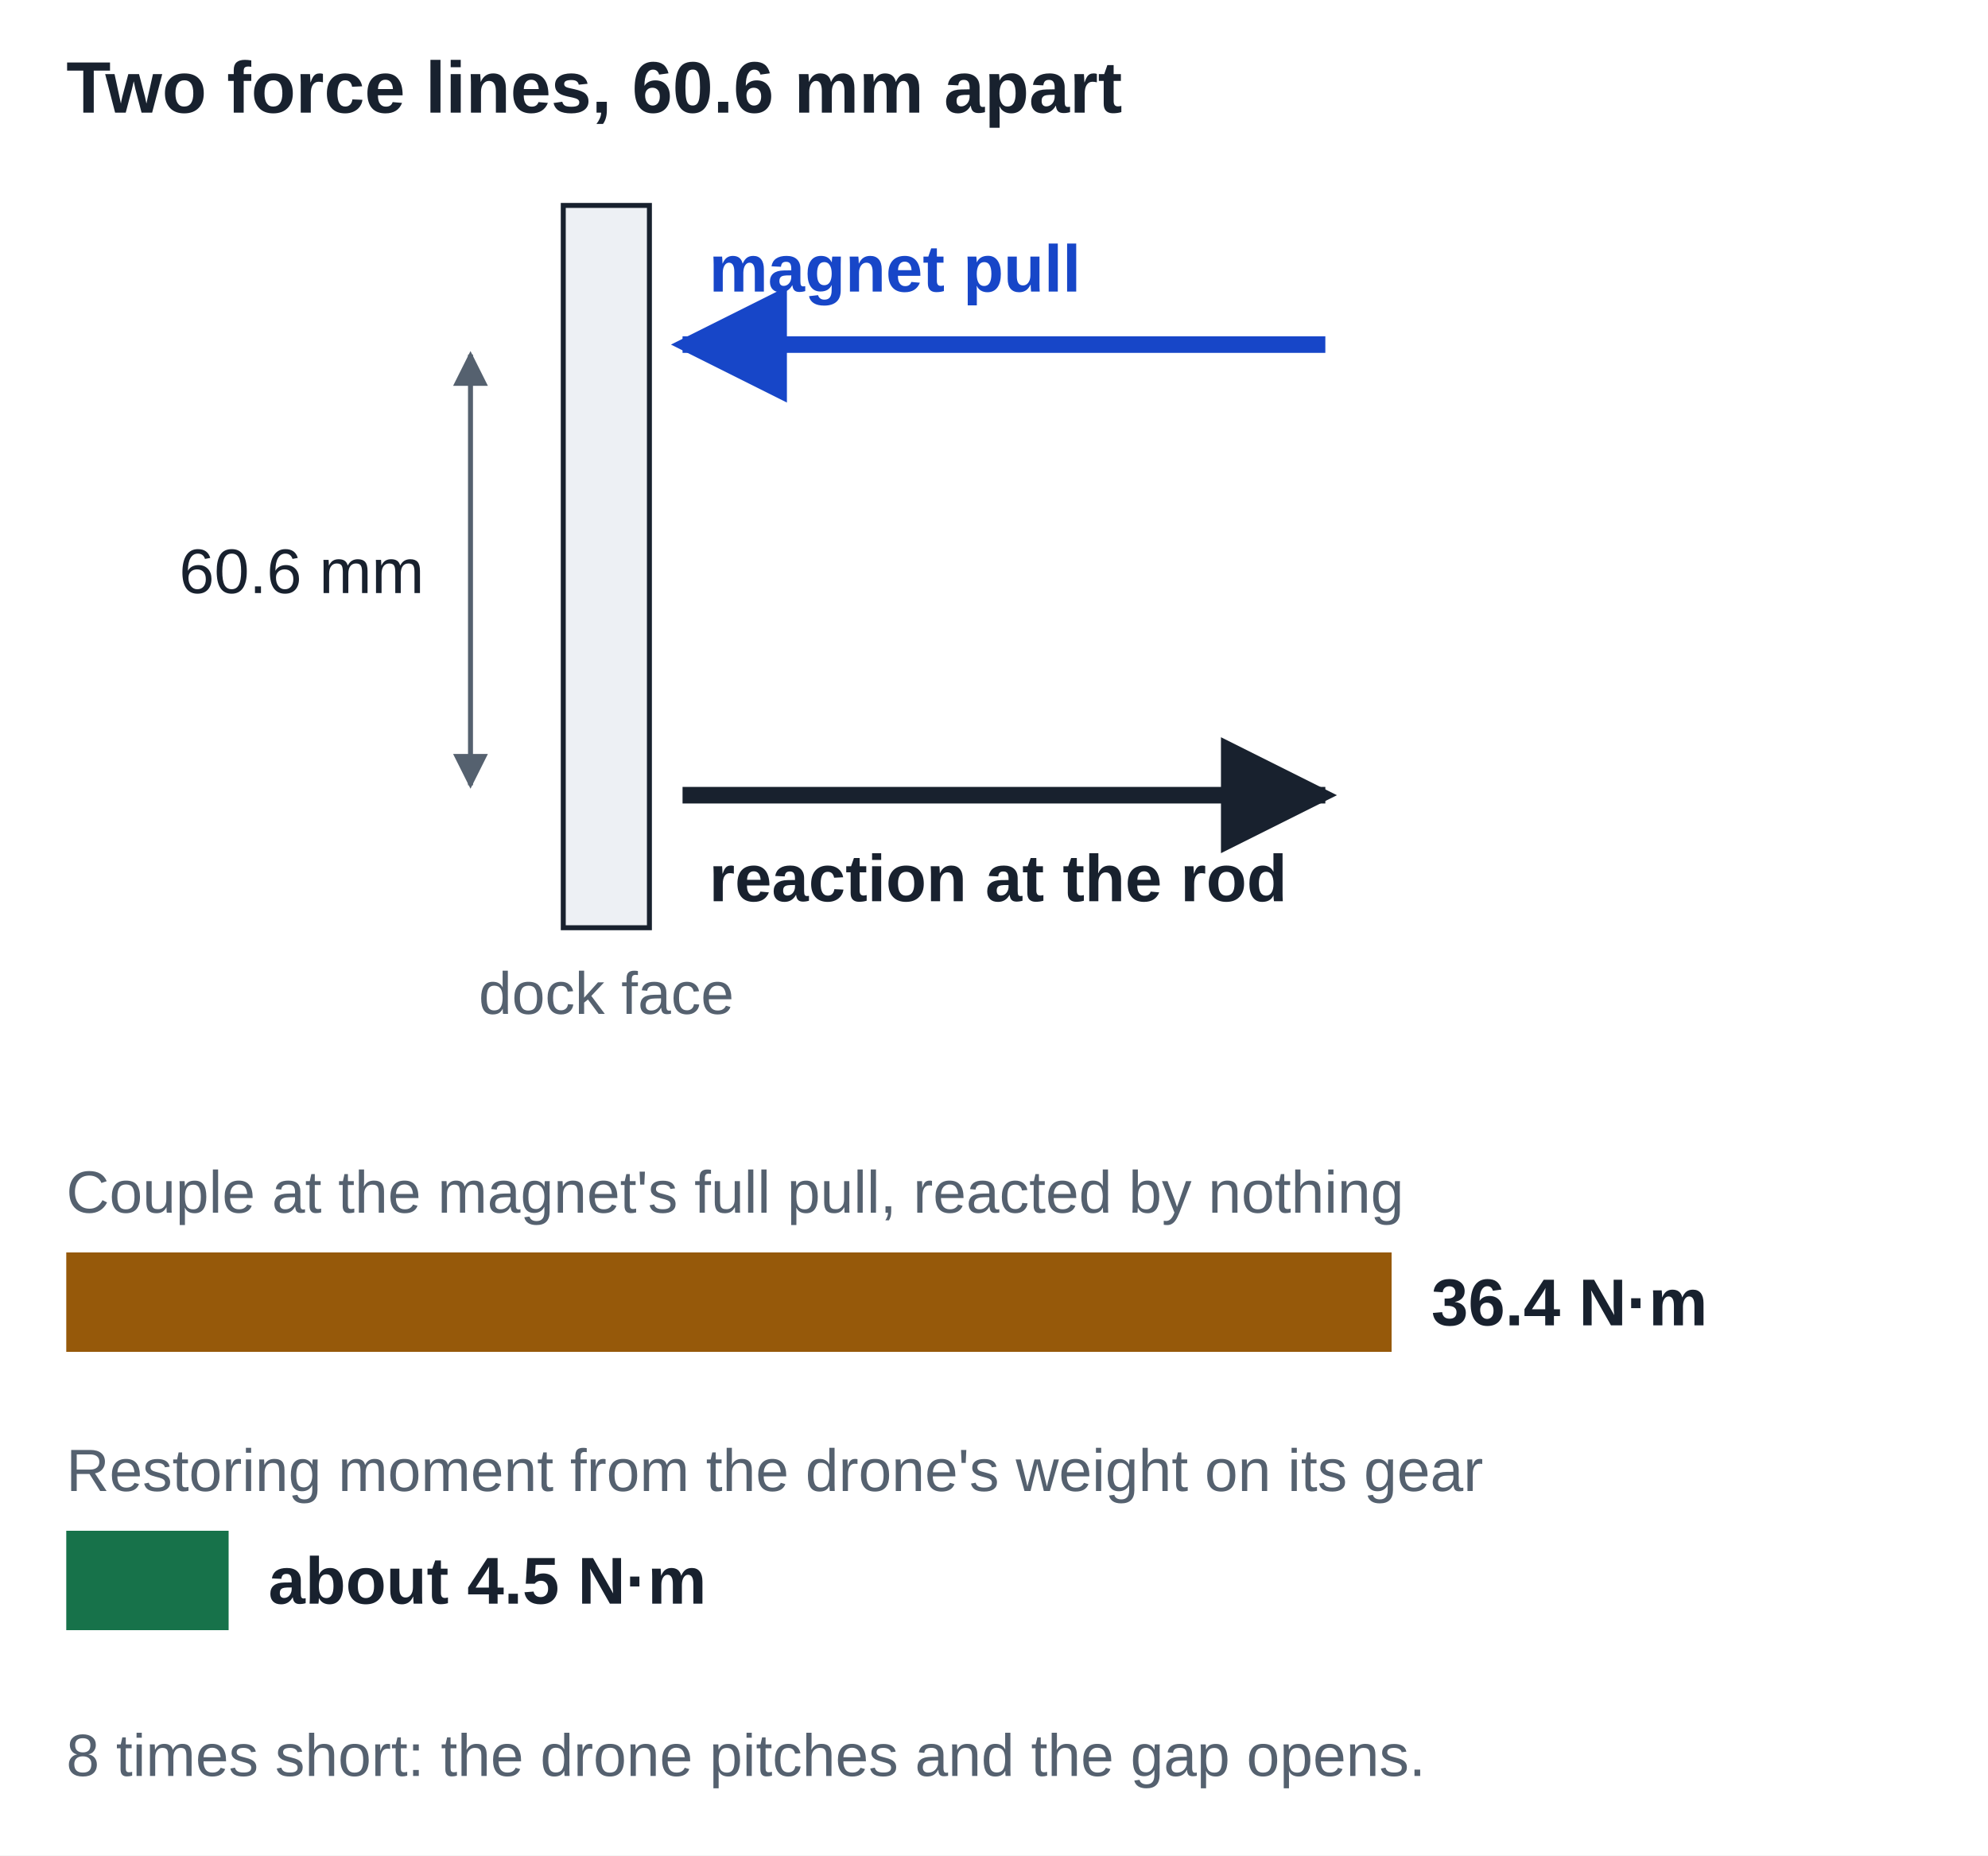
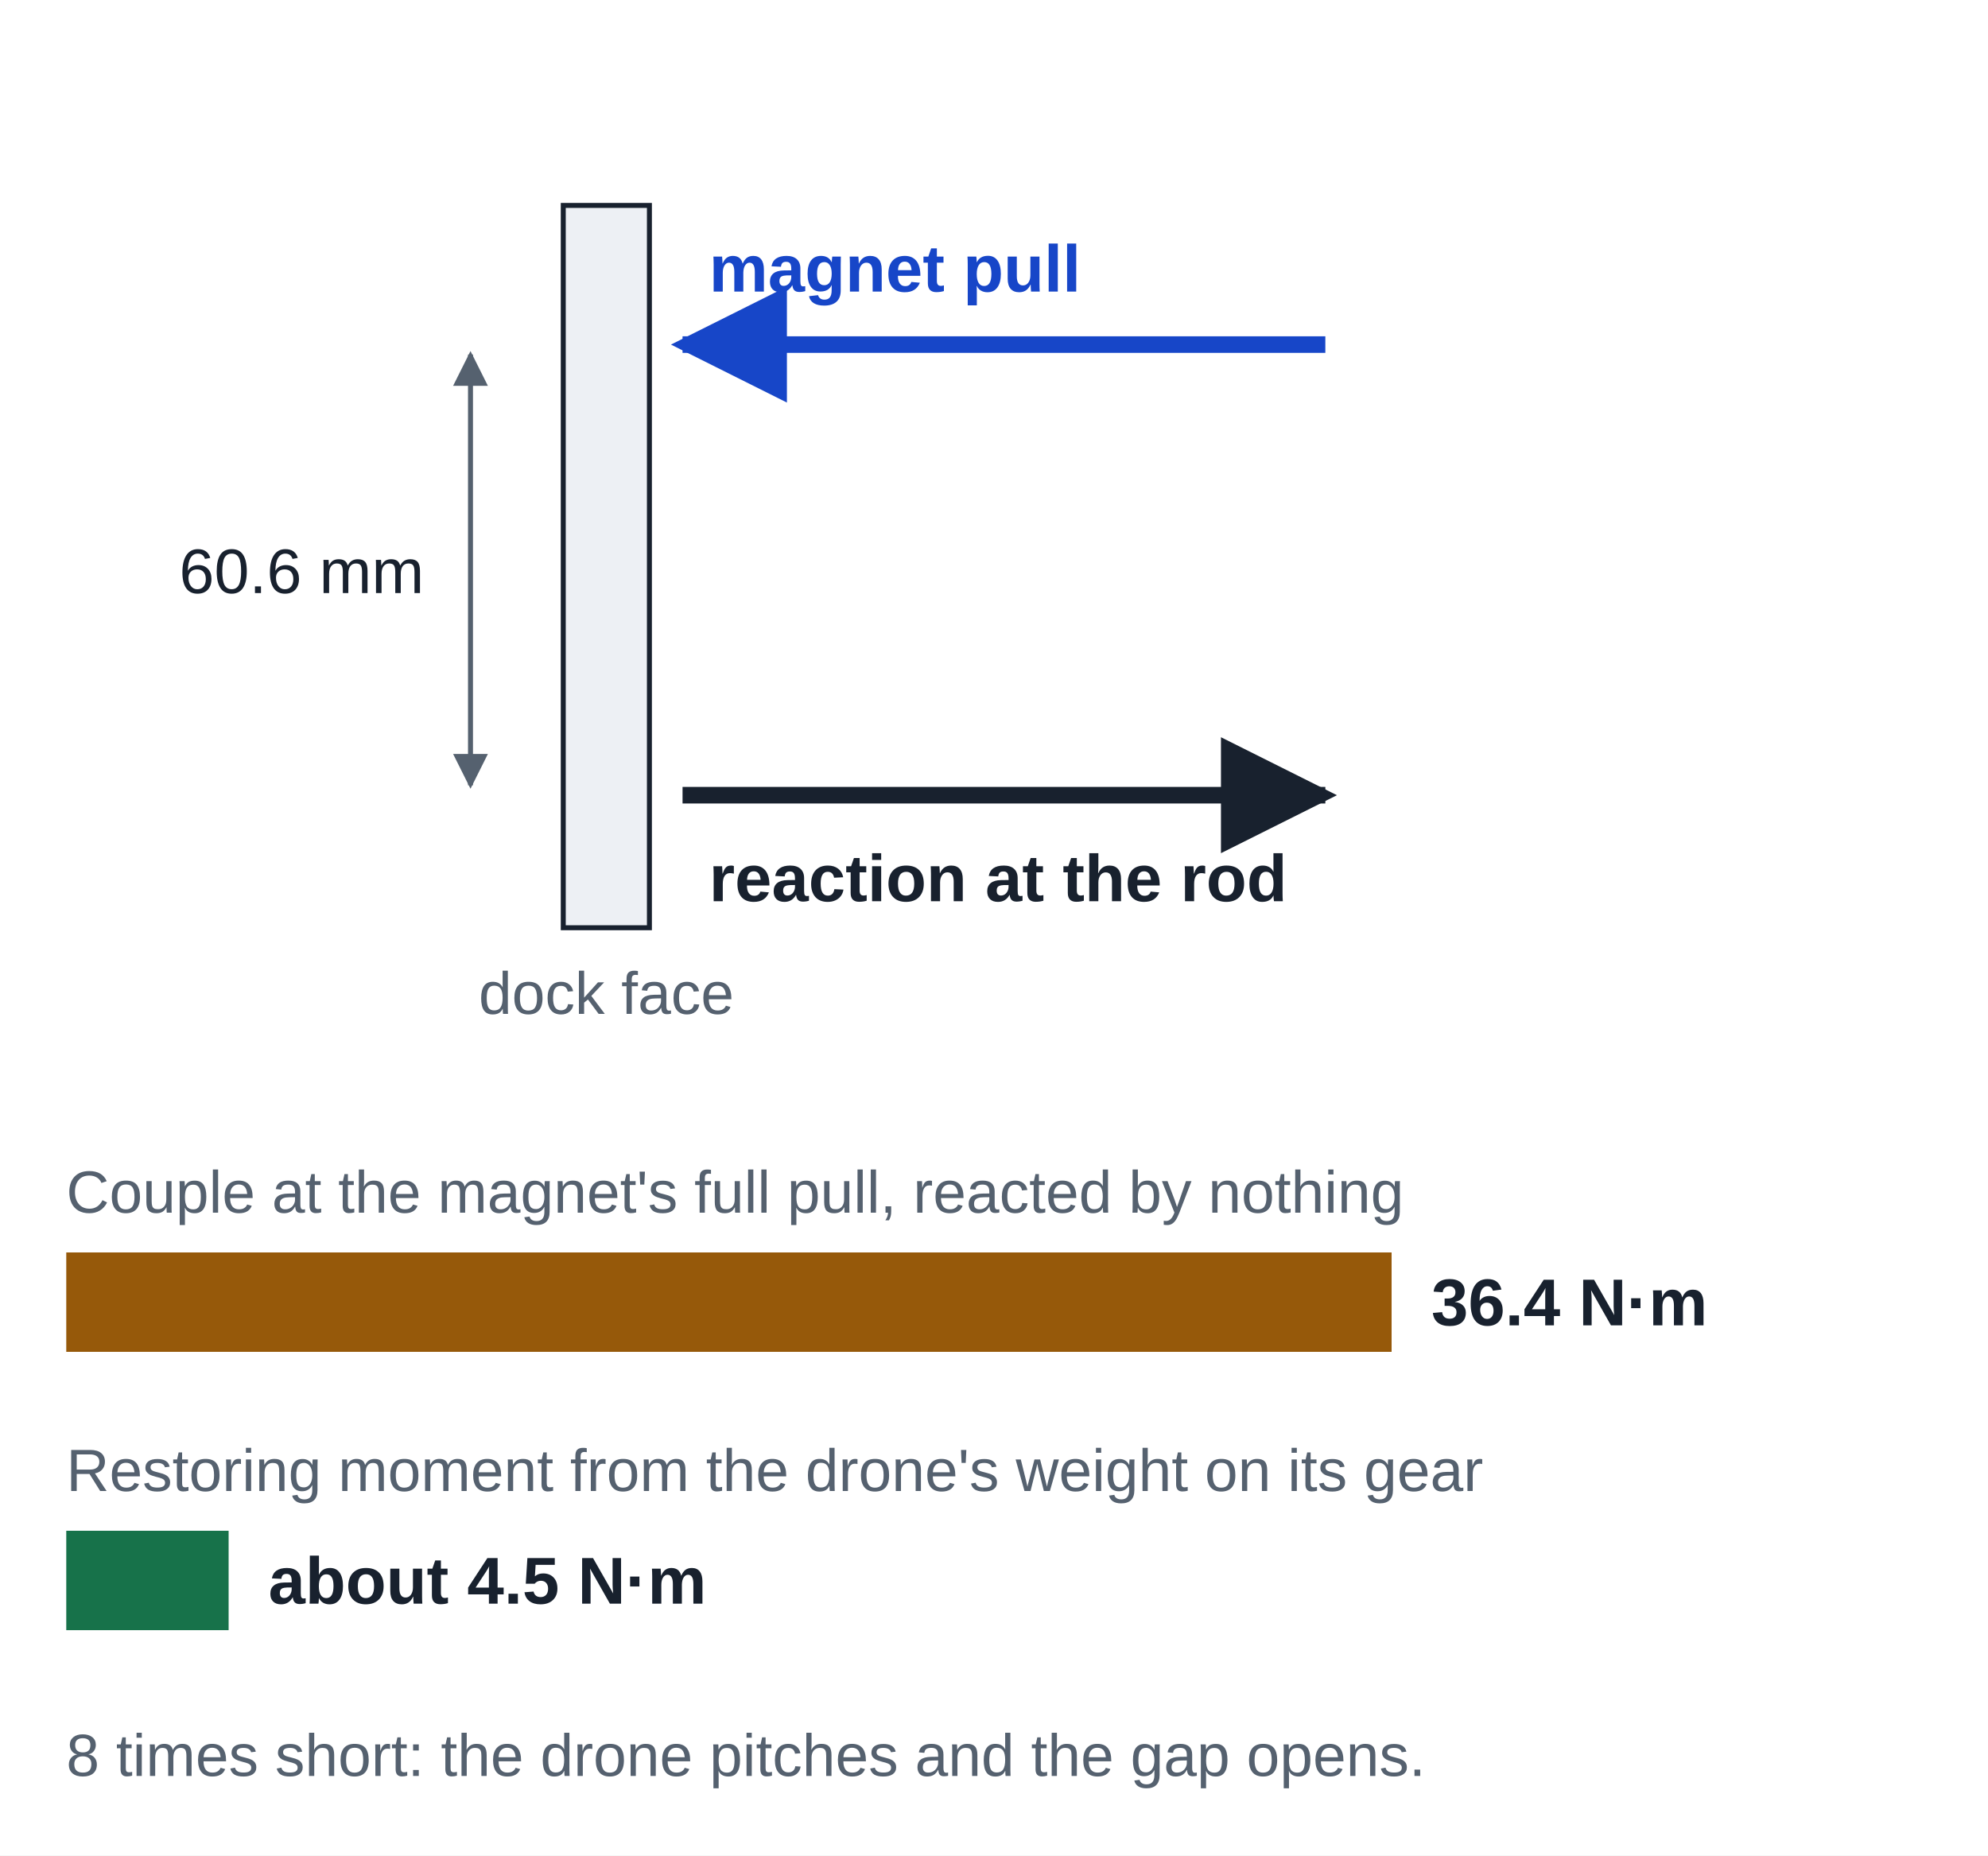
<svg xmlns="http://www.w3.org/2000/svg" viewBox="0 0 600 560" font-family="Helvetica Neue, Arial, sans-serif" font-size="20" fill="#18212e">
  <rect width="600" height="560" fill="#ffffff" />
  <defs>
    <marker id="a" viewBox="0 0 10 10" refX="9" refY="5" markerWidth="7" markerHeight="7" orient="auto-start-reverse">
      <path d="M0 0 10 5 0 10z" fill="#18212e" />
    </marker>
    <marker id="b" viewBox="0 0 10 10" refX="9" refY="5" markerWidth="7" markerHeight="7" orient="auto-start-reverse">
      <path d="M0 0 10 5 0 10z" fill="#1746c8" />
    </marker>
    <marker id="c" viewBox="0 0 10 10" refX="9" refY="5" markerWidth="7" markerHeight="7" orient="auto-start-reverse">
      <path d="M0 0 10 5 0 10z" fill="#55616f" />
    </marker>
  </defs>
-   <text x="20" y="34" font-weight="700" font-size="22">Two force lines, 60.6 mm apart</text>
  <rect x="170" y="62" width="26" height="218" fill="#edf0f4" stroke="#18212e" stroke-width="1.5" />
  <line x1="400" y1="104" x2="206" y2="104" stroke="#1746c8" stroke-width="5" marker-end="url(#b)" />
  <text x="214" y="88" fill="#1746c8" font-weight="600">magnet pull</text>
  <line x1="206" y1="240" x2="400" y2="240" stroke="#18212e" stroke-width="5" marker-end="url(#a)" />
  <text x="214" y="272" font-weight="600">reaction at the rod</text>
  <line x1="142" y1="107" x2="142" y2="237" stroke="#55616f" stroke-width="1.5" marker-start="url(#c)" marker-end="url(#c)" />
  <text x="128" y="179" text-anchor="end" font-size="19">60.6 mm</text>
  <text x="183" y="306" text-anchor="middle" font-size="18" fill="#55616f">dock face</text>
  <text x="20" y="366" font-size="18" fill="#55616f">Couple at the magnet's full pull, reacted by nothing</text>
  <rect x="20" y="378" width="400" height="30" fill="#96590a" />
  <text x="432" y="400" font-weight="700">36.4 N·m</text>
  <text x="20" y="450" font-size="18" fill="#55616f">Restoring moment from the drone's weight on its gear</text>
  <rect x="20" y="462" width="49" height="30" fill="#17724a" />
  <text x="81" y="484" font-weight="700">about 4.5 N·m</text>
  <text x="20" y="536" font-size="18" fill="#55616f">8 times short: the drone pitches and the gap opens.</text>
</svg>
